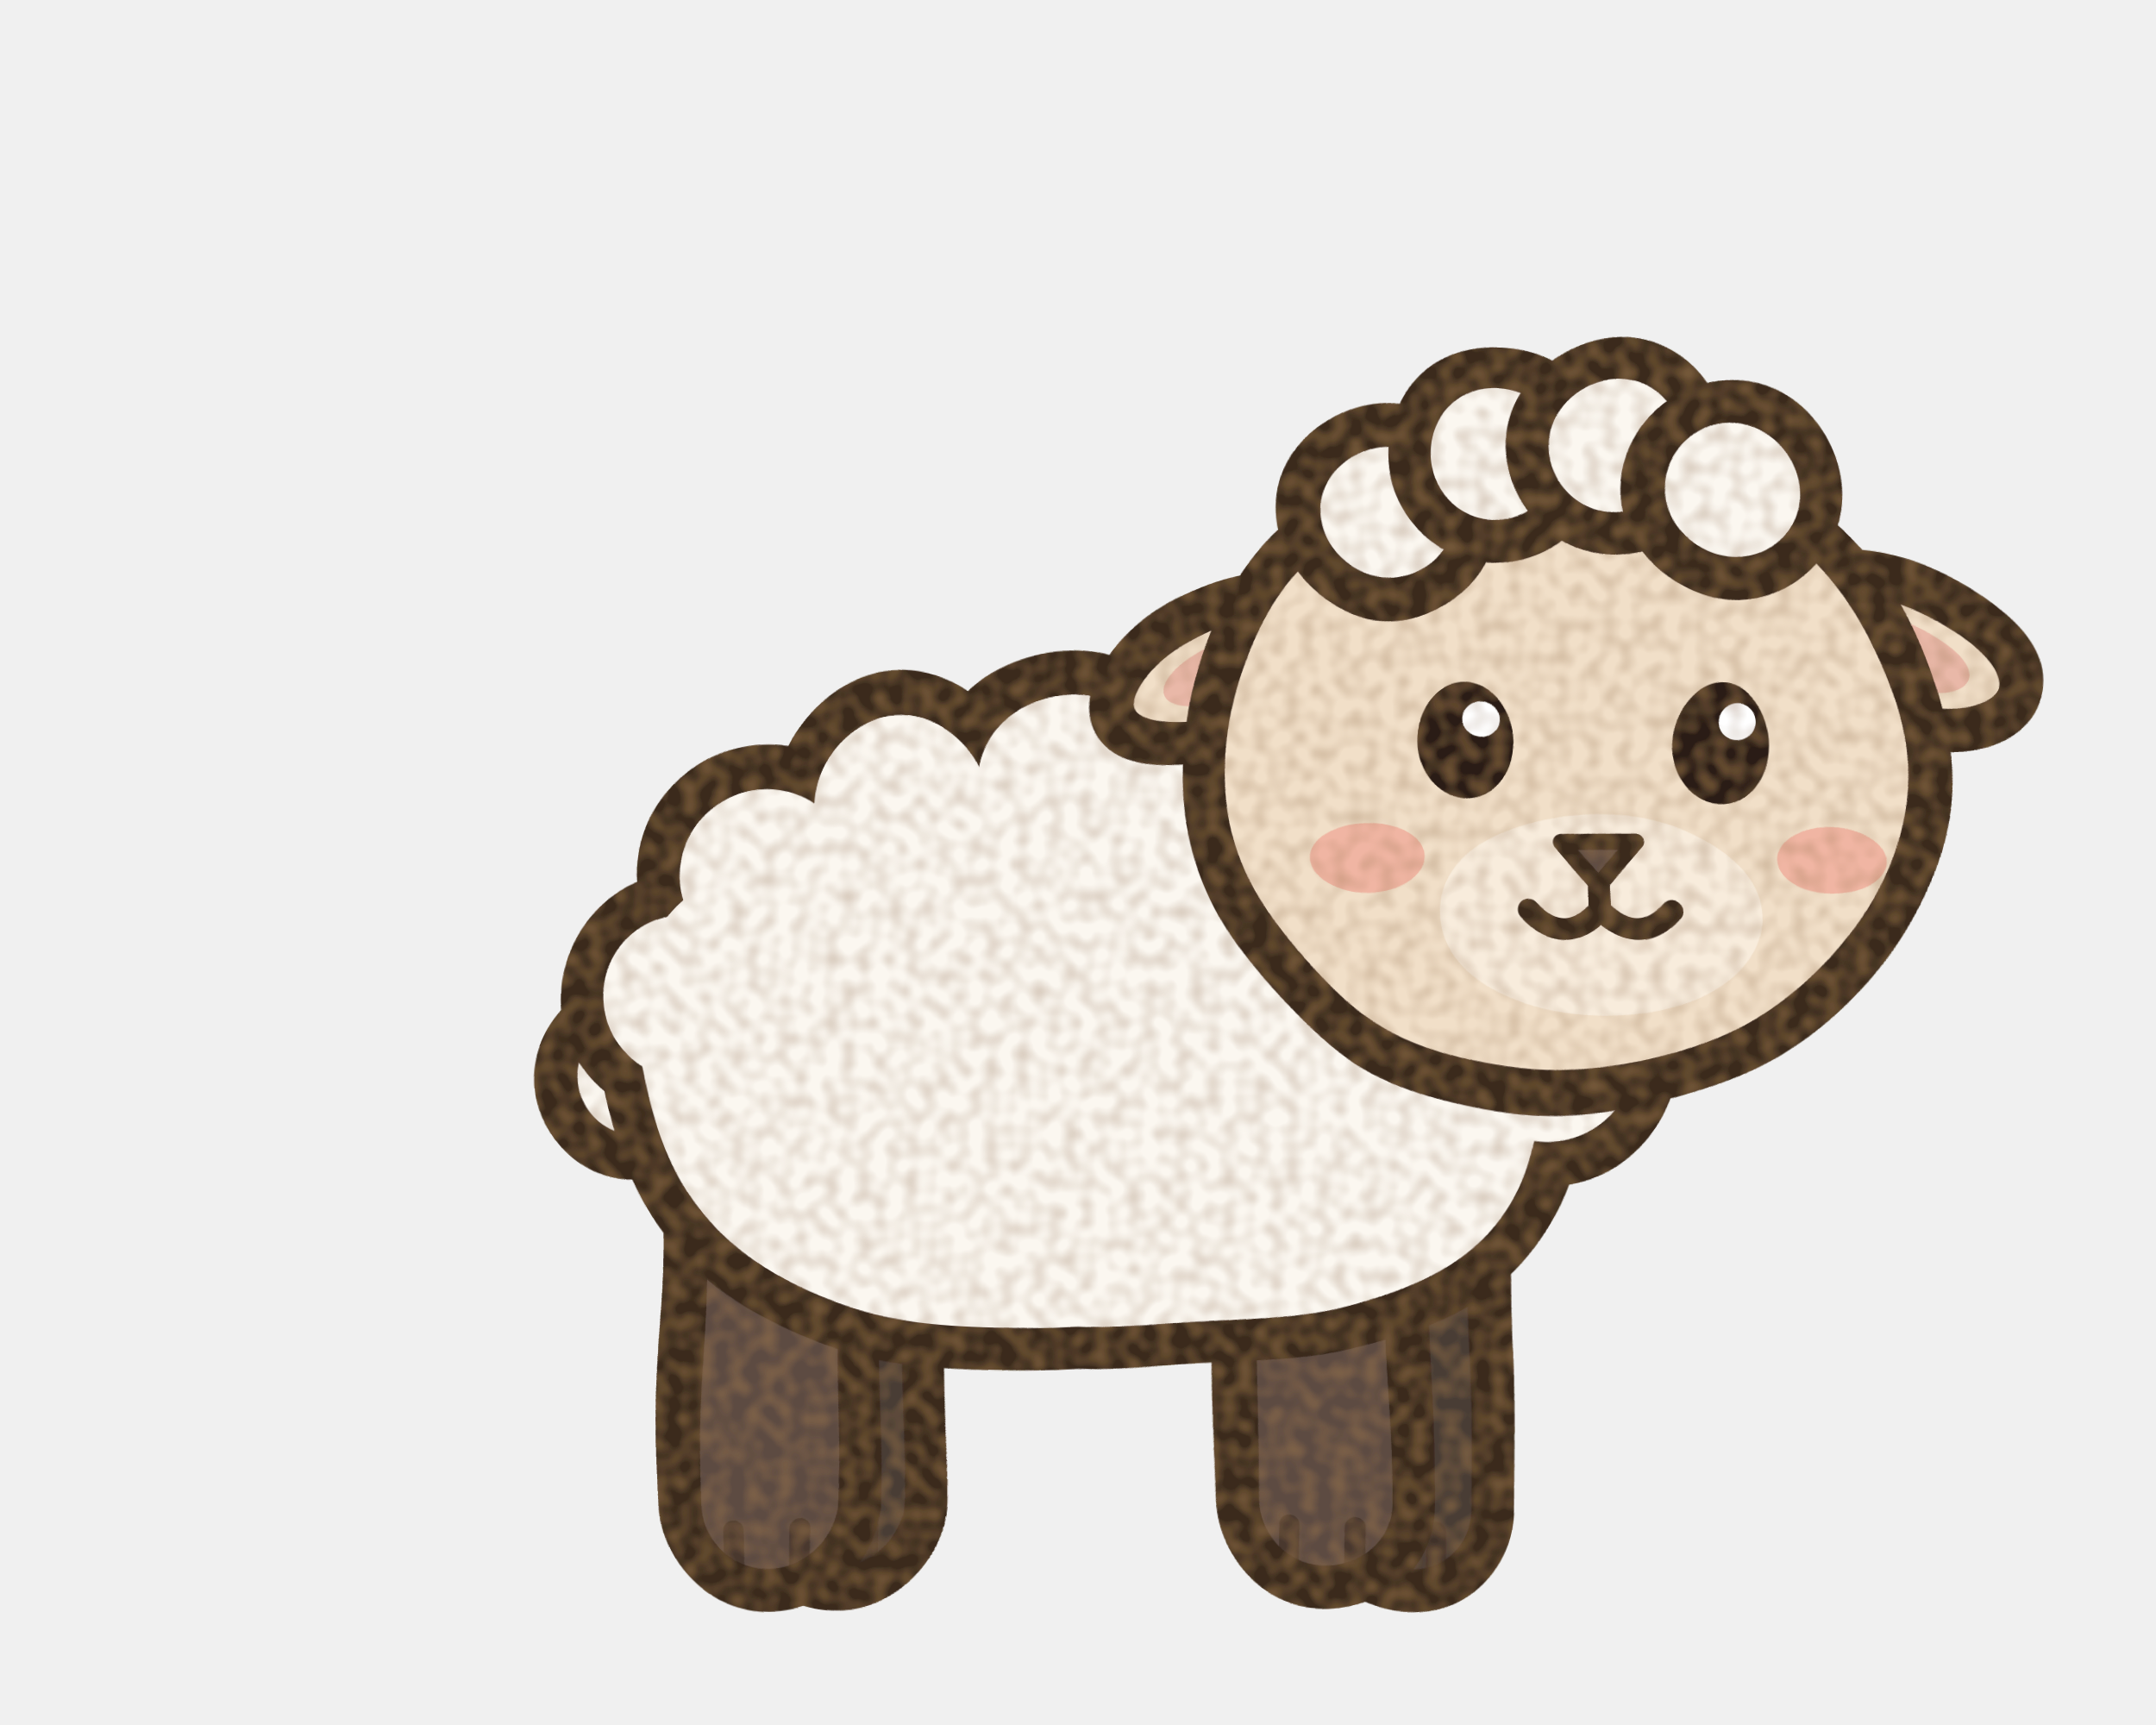
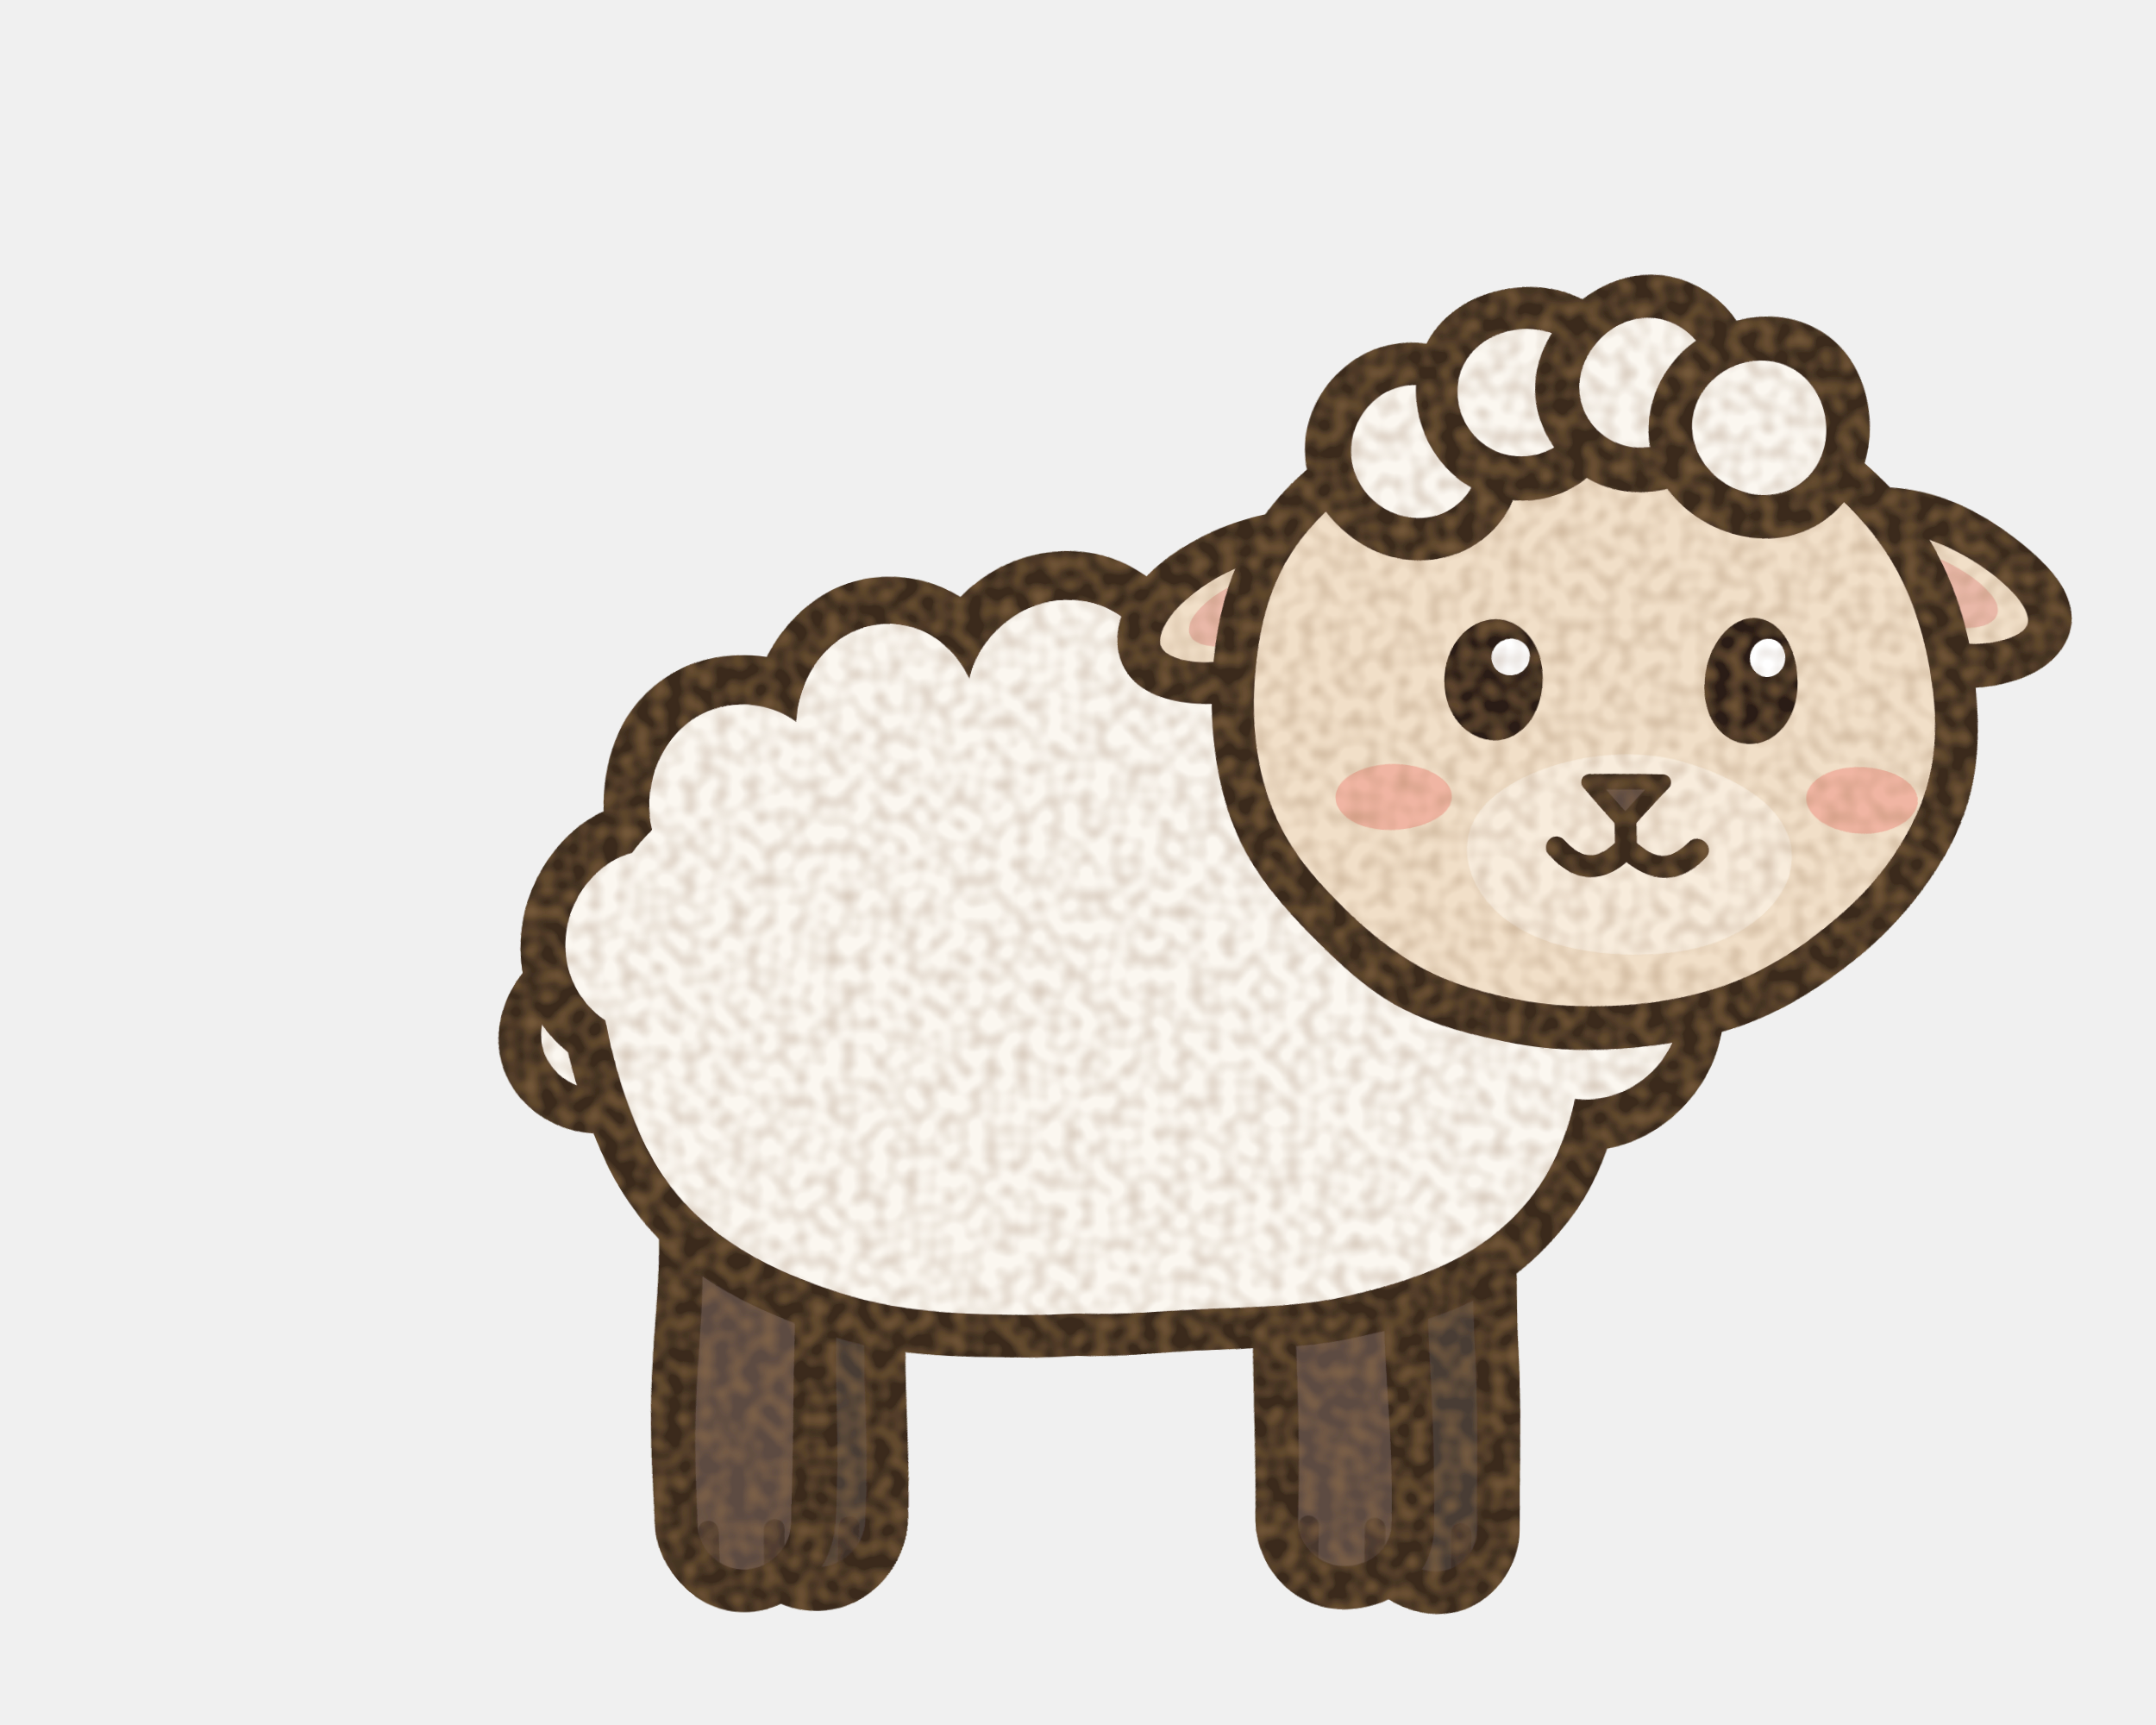
<svg xmlns="http://www.w3.org/2000/svg" width="160" height="128" viewBox="0 0 160 128">
  <defs>
    <filter id="crayon" filterUnits="userSpaceOnUse" x="0" y="0" width="160" height="128">
      <feTurbulence type="fractalNoise" baseFrequency="0.04" numOctaves="2" seed="7" result="wobble" />
      <feDisplacementMap in="SourceGraphic" in2="wobble" scale="2" xChannelSelector="R" yChannelSelector="G" result="drawn" />
      <feTurbulence type="fractalNoise" baseFrequency="0.85" numOctaves="1" seed="3" result="grain" />
      <feColorMatrix in="grain" type="matrix" values="0 0 0 0 0.36  0 0 0 0 0.2  0 0 0 0 0.08  0.9 0 0 0 -0.34" result="tint" />
      <feComposite in="tint" in2="drawn" operator="in" result="texture" />
      <feMerge>
        <feMergeNode in="drawn" />
        <feMergeNode in="texture" />
      </feMerge>
    </filter>
  </defs>
  <g filter="url(#crayon)">
    <clipPath id="body-portrait">
-       <path d="M46 80 C42 63 60 57 80 59 C101 57 117 64 116 80 C116 96 101 101 80 100 C60 101 49 96 46 80 Z" transform="translate(0 0) rotate(0 56 96) translate(80 100) scale(1 1) translate(-80 -100)" />
+       <path d="M46 80 C42 63 60 57 80 59 C101 57 117 64 116 80 C116 96 101 101 80 100 C60 101 49 96 46 80 Z" transform="translate(0 -1) rotate(0 56 96) translate(80 100) scale(1.08 1.12) translate(-80 -100)" />
    </clipPath>
    <g transform="rotate(0 80 40)">
-       <g transform="translate(104 88) rotate(0)">
-         <rect x="-6.5" y="-6" width="13" height="36" rx="6.5" fill="#4a3c35" stroke="#3b2a1f" stroke-width="3.2" stroke-linejoin="round" stroke-linecap="round" />
-         <path d="M-2.6 29 v-3.6 M2.2 29 v-3.6" stroke="#3b2a1f" stroke-width="1.5" stroke-linecap="round" opacity=".55" />
+       <g transform="translate(105.92 85.56) rotate(0)">
+         <rect x="-5" y="-6" width="10" height="38.44" rx="5" fill="#4a3c35" stroke="#3b2a1f" stroke-width="3.2" stroke-linejoin="round" stroke-linecap="round" />
+         <path d="M-2.6 31.44 v-3.6 M2.2 31.44 v-3.6" stroke="#3b2a1f" stroke-width="1.5" stroke-linecap="round" opacity=".55" />
      </g>
-       <g transform="translate(62 88) rotate(0)">
-         <rect x="-6.5" y="-6" width="13" height="36" rx="6.5" fill="#4a3c35" stroke="#3b2a1f" stroke-width="3.2" stroke-linejoin="round" stroke-linecap="round" />
-         <path d="M-2.6 29 v-3.6 M2.2 29 v-3.6" stroke="#3b2a1f" stroke-width="1.5" stroke-linecap="round" opacity=".55" />
+       <g transform="translate(60.56 85.56) rotate(0)">
+         <rect x="-5" y="-6" width="10" height="38.44" rx="5" fill="#4a3c35" stroke="#3b2a1f" stroke-width="3.2" stroke-linejoin="round" stroke-linecap="round" />
+         <path d="M-2.6 31.44 v-3.6 M2.2 31.44 v-3.6" stroke="#3b2a1f" stroke-width="1.5" stroke-linecap="round" opacity=".55" />
      </g>
-       <circle cx="47" cy="80" r="6" fill="#fbf7f0" stroke="#3b2a1f" stroke-width="3.2" stroke-linejoin="round" stroke-linecap="round" />
-       <g transform="translate(57 90) rotate(0)">
-         <rect x="-6.5" y="-6" width="13" height="34" rx="6.5" fill="#5d4c43" stroke="#3b2a1f" stroke-width="3.2" stroke-linejoin="round" stroke-linecap="round" />
-         <path d="M-2.6 27 v-3.6 M2.2 27 v-3.6" stroke="#3b2a1f" stroke-width="1.5" stroke-linecap="round" opacity=".55" />
+       <circle cx="44.36" cy="76.6" r="6" fill="#fbf7f0" stroke="#3b2a1f" stroke-width="3.2" stroke-linejoin="round" stroke-linecap="round" />
+       <g transform="translate(55.16 87.8) rotate(0)">
+         <rect x="-5" y="-6" width="10" height="36.2" rx="5" fill="#5d4c43" stroke="#3b2a1f" stroke-width="3.2" stroke-linejoin="round" stroke-linecap="round" />
+         <path d="M-2.6 29.2 v-3.6 M2.2 29.2 v-3.6" stroke="#3b2a1f" stroke-width="1.5" stroke-linecap="round" opacity=".55" />
      </g>
-       <g transform="translate(98 90) rotate(0)">
-         <rect x="-6.5" y="-6" width="13" height="34" rx="6.5" fill="#5d4c43" stroke="#3b2a1f" stroke-width="3.2" stroke-linejoin="round" stroke-linecap="round" />
-         <path d="M-2.6 27 v-3.6 M2.2 27 v-3.6" stroke="#3b2a1f" stroke-width="1.5" stroke-linecap="round" opacity=".55" />
+       <g transform="translate(99.44 87.8) rotate(0)">
+         <rect x="-5" y="-6" width="10" height="36.2" rx="5" fill="#5d4c43" stroke="#3b2a1f" stroke-width="3.2" stroke-linejoin="round" stroke-linecap="round" />
+         <path d="M-2.6 29.2 v-3.6 M2.2 29.2 v-3.6" stroke="#3b2a1f" stroke-width="1.5" stroke-linecap="round" opacity=".55" />
      </g>
-       <g transform="translate(0 0) rotate(0 56 96) translate(80 100) scale(1 1) translate(-80 -100)">
+       <g transform="translate(0 -1) rotate(0 56 96) translate(80 100) scale(1.08 1.12) translate(-80 -100)">
        <circle cx="51" cy="74" r="8" fill="#fbf7f0" stroke="#3b2a1f" stroke-width="3.2" stroke-linejoin="round" stroke-linecap="round" />
        <circle cx="57" cy="64.5" r="8" fill="#fbf7f0" stroke="#3b2a1f" stroke-width="3.2" stroke-linejoin="round" stroke-linecap="round" />
        <circle cx="67" cy="59.5" r="8" fill="#fbf7f0" stroke="#3b2a1f" stroke-width="3.2" stroke-linejoin="round" stroke-linecap="round" />
        <circle cx="79" cy="58" r="8" fill="#fbf7f0" stroke="#3b2a1f" stroke-width="3.2" stroke-linejoin="round" stroke-linecap="round" />
        <circle cx="91" cy="58.5" r="8" fill="#fbf7f0" stroke="#3b2a1f" stroke-width="3.2" stroke-linejoin="round" stroke-linecap="round" />
        <circle cx="102" cy="61" r="8" fill="#fbf7f0" stroke="#3b2a1f" stroke-width="3.2" stroke-linejoin="round" stroke-linecap="round" />
        <circle cx="111" cy="67.5" r="8" fill="#fbf7f0" stroke="#3b2a1f" stroke-width="3.2" stroke-linejoin="round" stroke-linecap="round" />
        <circle cx="115" cy="78" r="8" fill="#fbf7f0" stroke="#3b2a1f" stroke-width="3.2" stroke-linejoin="round" stroke-linecap="round" />
      </g>
-       <path d="M46 80 C42 63 60 57 80 59 C101 57 117 64 116 80 C116 96 101 101 80 100 C60 101 49 96 46 80 Z" transform="translate(0 0) rotate(0 56 96) translate(80 100) scale(1 1) translate(-80 -100)" fill="#fbf7f0" stroke="#3b2a1f" stroke-width="3.2" stroke-linejoin="round" stroke-linecap="round" vector-effect="non-scaling-stroke" />
-       <g transform="translate(0 0) rotate(0 56 96) translate(80 100) scale(1 1) translate(-80 -100)">
+       <path d="M46 80 C42 63 60 57 80 59 C101 57 117 64 116 80 C116 96 101 101 80 100 C60 101 49 96 46 80 Z" transform="translate(0 -1) rotate(0 56 96) translate(80 100) scale(1.08 1.12) translate(-80 -100)" fill="#fbf7f0" stroke="#3b2a1f" stroke-width="3.2" stroke-linejoin="round" stroke-linecap="round" vector-effect="non-scaling-stroke" />
+       <g transform="translate(0 -1) rotate(0 56 96) translate(80 100) scale(1.08 1.12) translate(-80 -100)">
        <circle cx="51" cy="74" r="6.4" fill="#fbf7f0" />
        <circle cx="57" cy="64.5" r="6.4" fill="#fbf7f0" />
        <circle cx="67" cy="59.5" r="6.4" fill="#fbf7f0" />
        <circle cx="79" cy="58" r="6.4" fill="#fbf7f0" />
        <circle cx="91" cy="58.5" r="6.4" fill="#fbf7f0" />
        <circle cx="102" cy="61" r="6.4" fill="#fbf7f0" />
        <circle cx="111" cy="67.5" r="6.4" fill="#fbf7f0" />
        <circle cx="115" cy="78" r="6.4" fill="#fbf7f0" />
      </g>
-       <g transform="translate(0 0) rotate(0 112 70)">
+       <g transform="translate(2.08 -4.6) rotate(0 112 70)">
        <g transform="rotate(0 104 41)">
          <g transform="rotate(-22 91 50)">
            <ellipse cx="91" cy="50" rx="9.5" ry="4.8" fill="#f1dfc8" stroke="#3b2a1f" stroke-width="3.2" stroke-linejoin="round" stroke-linecap="round" />
            <ellipse cx="91" cy="50" rx="5.5" ry="2.2" fill="#e9b8a8" />
          </g>
        </g>
        <g transform="rotate(0 126 38)">
          <g transform="rotate(22 141 48)">
            <ellipse cx="141" cy="48" rx="9.5" ry="4.8" fill="#f1dfc8" stroke="#3b2a1f" stroke-width="3.2" stroke-linejoin="round" stroke-linecap="round" />
            <ellipse cx="141" cy="48" rx="5.5" ry="2.2" fill="#e9b8a8" />
          </g>
        </g>
        <ellipse cx="116" cy="57" rx="27" ry="24" fill="#f1dfc8" stroke="#3b2a1f" stroke-width="3.2" stroke-linejoin="round" stroke-linecap="round" />
        <circle cx="103" cy="38" r="6.5" fill="#fbf7f0" stroke="#3b2a1f" stroke-width="3.2" stroke-linejoin="round" stroke-linecap="round" />
        <circle cx="111" cy="33.5" r="6.5" fill="#fbf7f0" stroke="#3b2a1f" stroke-width="3.2" stroke-linejoin="round" stroke-linecap="round" />
        <circle cx="120" cy="33" r="6.5" fill="#fbf7f0" stroke="#3b2a1f" stroke-width="3.2" stroke-linejoin="round" stroke-linecap="round" />
        <circle cx="128.5" cy="36.5" r="6.5" fill="#fbf7f0" stroke="#3b2a1f" stroke-width="3.2" stroke-linejoin="round" stroke-linecap="round" />
        <g transform="translate(0 0)">
          <ellipse cx="119" cy="68" rx="12" ry="7.5" fill="#f8ecdc" />
          <ellipse cx="109" cy="55" rx="3.5" ry="4.5" fill="#2b1d14" />
          <circle cx="110.2" cy="53.3" r="1.35" fill="#fff" />
          <ellipse cx="128" cy="55" rx="3.5" ry="4.5" fill="#2b1d14" />
          <circle cx="129.2" cy="53.3" r="1.35" fill="#fff" />
          <path d="M116.2 62.6 h5.6 l-2.8 3.2 z" fill="#5d4c43" stroke="#3b2a1f" stroke-width="1.2" stroke-linejoin="round" />
          <path d="M119 65.8 v1.8 M119 67.6 q-2.6 2.8 -5.2 0 M119 67.6 q2.6 2.8 5.2 0" fill="none" stroke="#3b2a1f" stroke-width="1.6" stroke-linecap="round" />
          <ellipse cx="101.5" cy="64" rx="4.4" ry="2.6" fill="#f08c7d" opacity="0.5" />
          <ellipse cx="136" cy="63.5" rx="4" ry="2.5" fill="#f08c7d" opacity="0.5" />
        </g>
      </g>
    </g>
  </g>
</svg>
